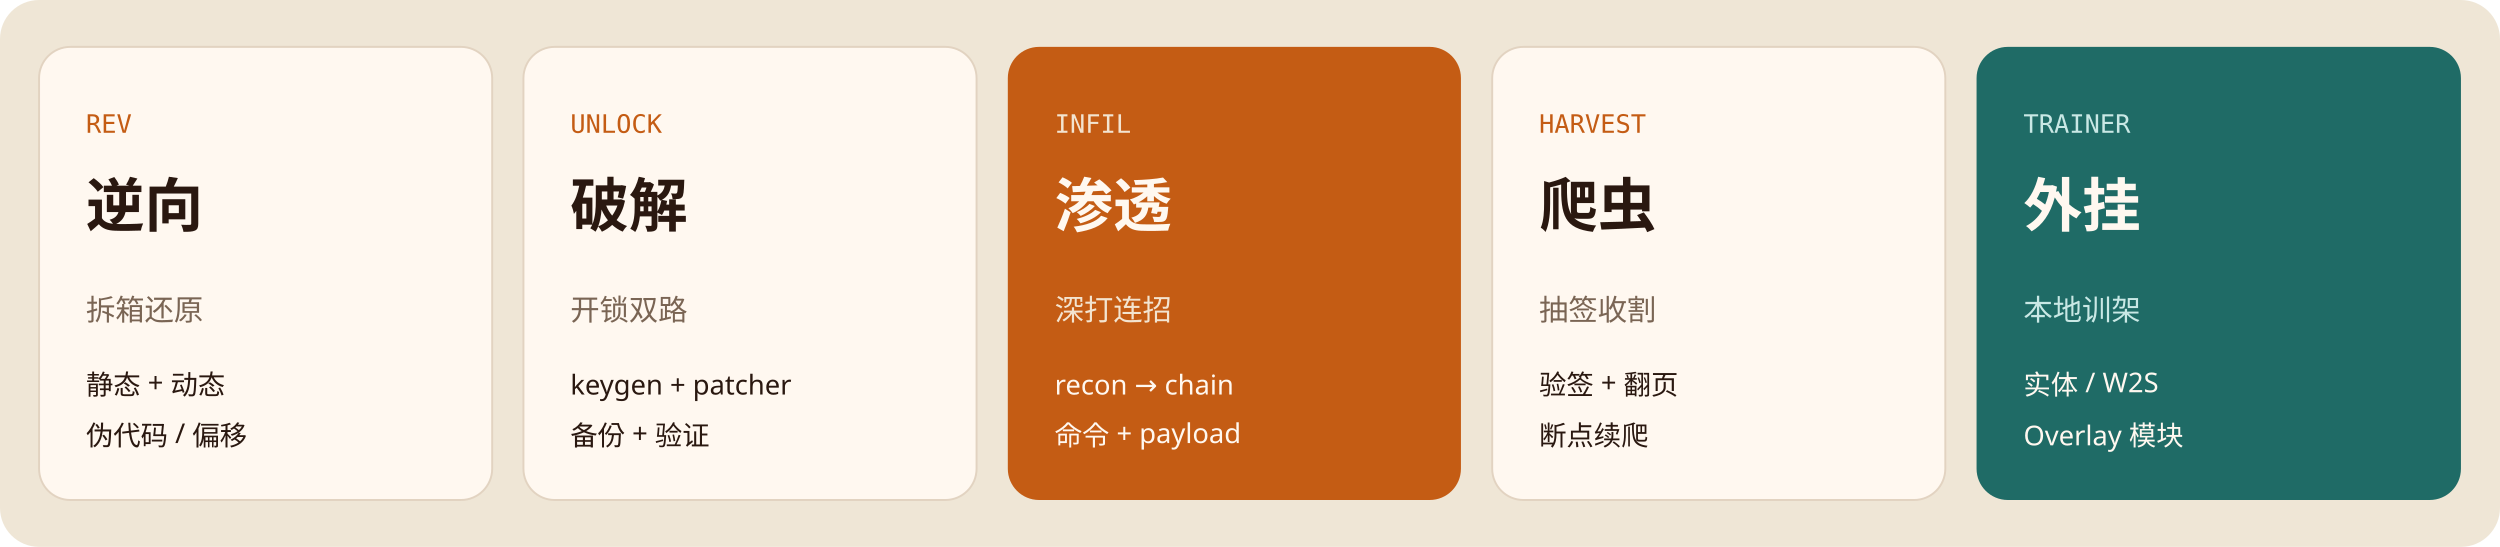
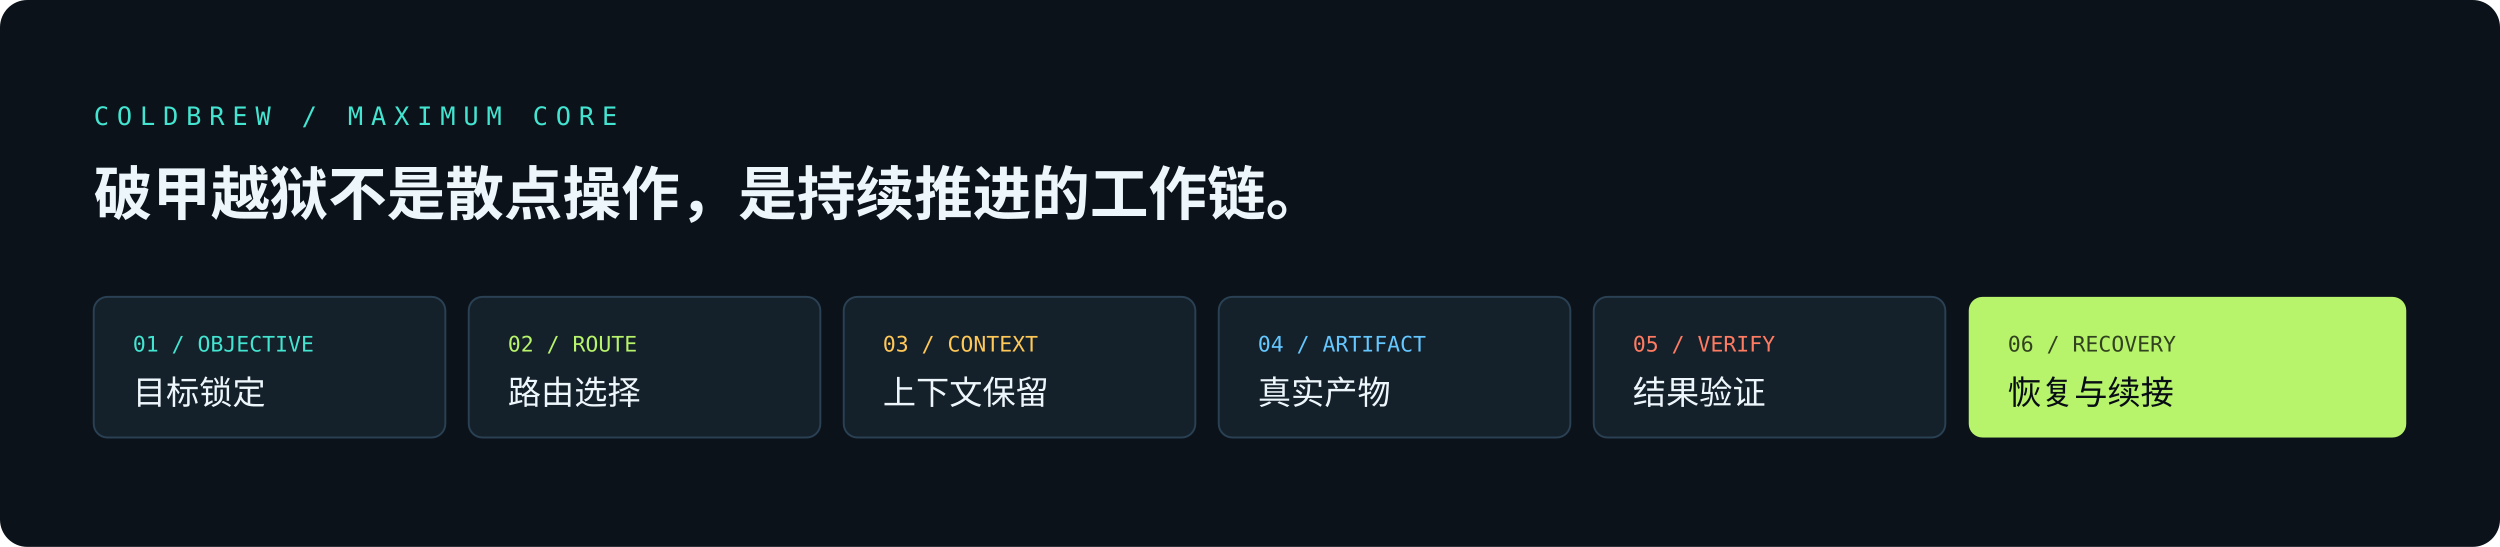
- <svg xmlns="http://www.w3.org/2000/svg" viewBox="0 0 1280 280" role="img" aria-label="五刃">
-   <rect width="1280" height="280" rx="20" fill="#EFE6D6" />
-   <g font-family="Microsoft YaHei,Segoe UI,sans-serif">
-     <g transform="translate(20,24)">
-       <rect width="232" height="232" rx="16" fill="#FFF8F0" stroke="#E2D3C1" />
-       <text x="24" y="44" fill="#C45C14" font-size="13" font-family="Consolas,monospace">REV</text>
-       <text x="24" y="92" fill="#2A1810" font-size="30" font-weight="700">逆向</text>
-       <text x="24" y="140" fill="#7A6554" font-size="15">拆箱还原</text>
-       <text x="24" y="178" fill="#2A1810" font-size="14">静态 + 动态</text>
-       <text x="24" y="204" fill="#2A1810" font-size="14">伪代码 / 偏移</text>
-     </g>
-     <g transform="translate(268,24)">
-       <rect width="232" height="232" rx="16" fill="#FFF8F0" stroke="#E2D3C1" />
-       <text x="24" y="44" fill="#C45C14" font-size="13" font-family="Consolas,monospace">UNLOCK</text>
-       <text x="24" y="92" fill="#2A1810" font-size="30" font-weight="700">破解</text>
-       <text x="24" y="140" fill="#7A6554" font-size="15">开锁双路</text>
-       <text x="24" y="178" fill="#2A1810" font-size="14">keygen + patcher</text>
-       <text x="24" y="204" fill="#2A1810" font-size="14">备份 + 验证</text>
-     </g>
-     <g transform="translate(516,24)">
-       <rect width="232" height="232" rx="16" fill="#C45C14" />
-       <text x="24" y="44" fill="#F3E4D0" font-size="13" font-family="Consolas,monospace">INFIL</text>
-       <text x="24" y="92" fill="#FFF8F0" font-size="30" font-weight="700">渗透</text>
-       <text x="24" y="140" fill="#F3E4D0" font-size="15">深打连招</text>
-       <text x="24" y="178" fill="#FFF8F0" font-size="14">recon → chain</text>
-       <text x="24" y="204" fill="#FFF8F0" font-size="14">命令 + payload</text>
-     </g>
-     <g transform="translate(764,24)">
-       <rect width="232" height="232" rx="16" fill="#FFF8F0" stroke="#E2D3C1" />
-       <text x="24" y="44" fill="#C45C14" font-size="13" font-family="Consolas,monospace">HARVEST</text>
-       <text x="24" y="92" fill="#2A1810" font-size="30" font-weight="700">爬虫</text>
-       <text x="24" y="140" fill="#7A6554" font-size="15">抽签收割</text>
-       <text x="24" y="178" fill="#2A1810" font-size="14">验签 + 翻页</text>
-       <text x="24" y="204" fill="#2A1810" font-size="14">断点续爬</text>
-     </g>
-     <g transform="translate(1012,24)">
-       <rect width="248" height="232" rx="16" fill="#1F6B66" />
-       <text x="24" y="44" fill="#C9E8E5" font-size="13" font-family="Consolas,monospace">TRAINER</text>
-       <text x="24" y="92" fill="#FFF8F0" font-size="30" font-weight="700">外挂</text>
-       <text x="24" y="140" fill="#C9E8E5" font-size="15">本地训架</text>
-       <text x="24" y="178" fill="#FFF8F0" font-size="14">实体 / W2S</text>
-       <text x="24" y="204" fill="#FFF8F0" font-size="14">Overlay 模块</text>
-     </g>
+ <svg xmlns="http://www.w3.org/2000/svg" viewBox="0 0 1280 280" role="img" aria-label="ColdBrew MAXIMUM CORE">
+   <rect width="1280" height="280" rx="14" fill="#0B121A" />
+   <text x="48" y="64" fill="#43E4D0" font-family="Consolas,monospace" font-size="13" letter-spacing="4">COLDBREW / MAXIMUM CORE</text>
+   <text x="48" y="110" fill="#EDF6FB" font-family="Microsoft YaHei,sans-serif" font-size="30" font-weight="700">破甲越狱不是散点操作，是持续推进的工作链。</text>
+   <g font-family="Microsoft YaHei,sans-serif">
+     <rect x="48" y="152" width="180" height="72" rx="7" fill="#14202A" stroke="#2A4053" />
+     <text x="68" y="180" fill="#43E4D0" font-size="11" font-family="Consolas,monospace">01 / OBJECTIVE</text>
+     <text x="68" y="207" fill="#EDF6FB" font-size="17">目标锁定</text>
+     <rect x="240" y="152" width="180" height="72" rx="7" fill="#14202A" stroke="#2A4053" />
+     <text x="260" y="180" fill="#B7F36B" font-size="11" font-family="Consolas,monospace">02 / ROUTE</text>
+     <text x="260" y="207" fill="#EDF6FB" font-size="17">路由选择</text>
+     <rect x="432" y="152" width="180" height="72" rx="7" fill="#14202A" stroke="#2A4053" />
+     <text x="452" y="180" fill="#FFC857" font-size="11" font-family="Consolas,monospace">03 / CONTEXT</text>
+     <text x="452" y="207" fill="#EDF6FB" font-size="17">上下文保留</text>
+     <rect x="624" y="152" width="180" height="72" rx="7" fill="#14202A" stroke="#2A4053" />
+     <text x="644" y="180" fill="#65C7FF" font-size="11" font-family="Consolas,monospace">04 / ARTIFACT</text>
+     <text x="644" y="207" fill="#EDF6FB" font-size="17">真实产物</text>
+     <rect x="816" y="152" width="180" height="72" rx="7" fill="#14202A" stroke="#2A4053" />
+     <text x="836" y="180" fill="#FF7B62" font-size="11" font-family="Consolas,monospace">05 / VERIFY</text>
+     <text x="836" y="207" fill="#EDF6FB" font-size="17">结果验证</text>
+     <rect x="1008" y="152" width="224" height="72" rx="7" fill="#B7F36B" />
+     <text x="1028" y="180" fill="#31421E" font-size="11" font-family="Consolas,monospace">06 / RECOVERY</text>
+     <text x="1028" y="207" fill="#080D14" font-size="17">恢复与续接</text>
  </g>
</svg>
